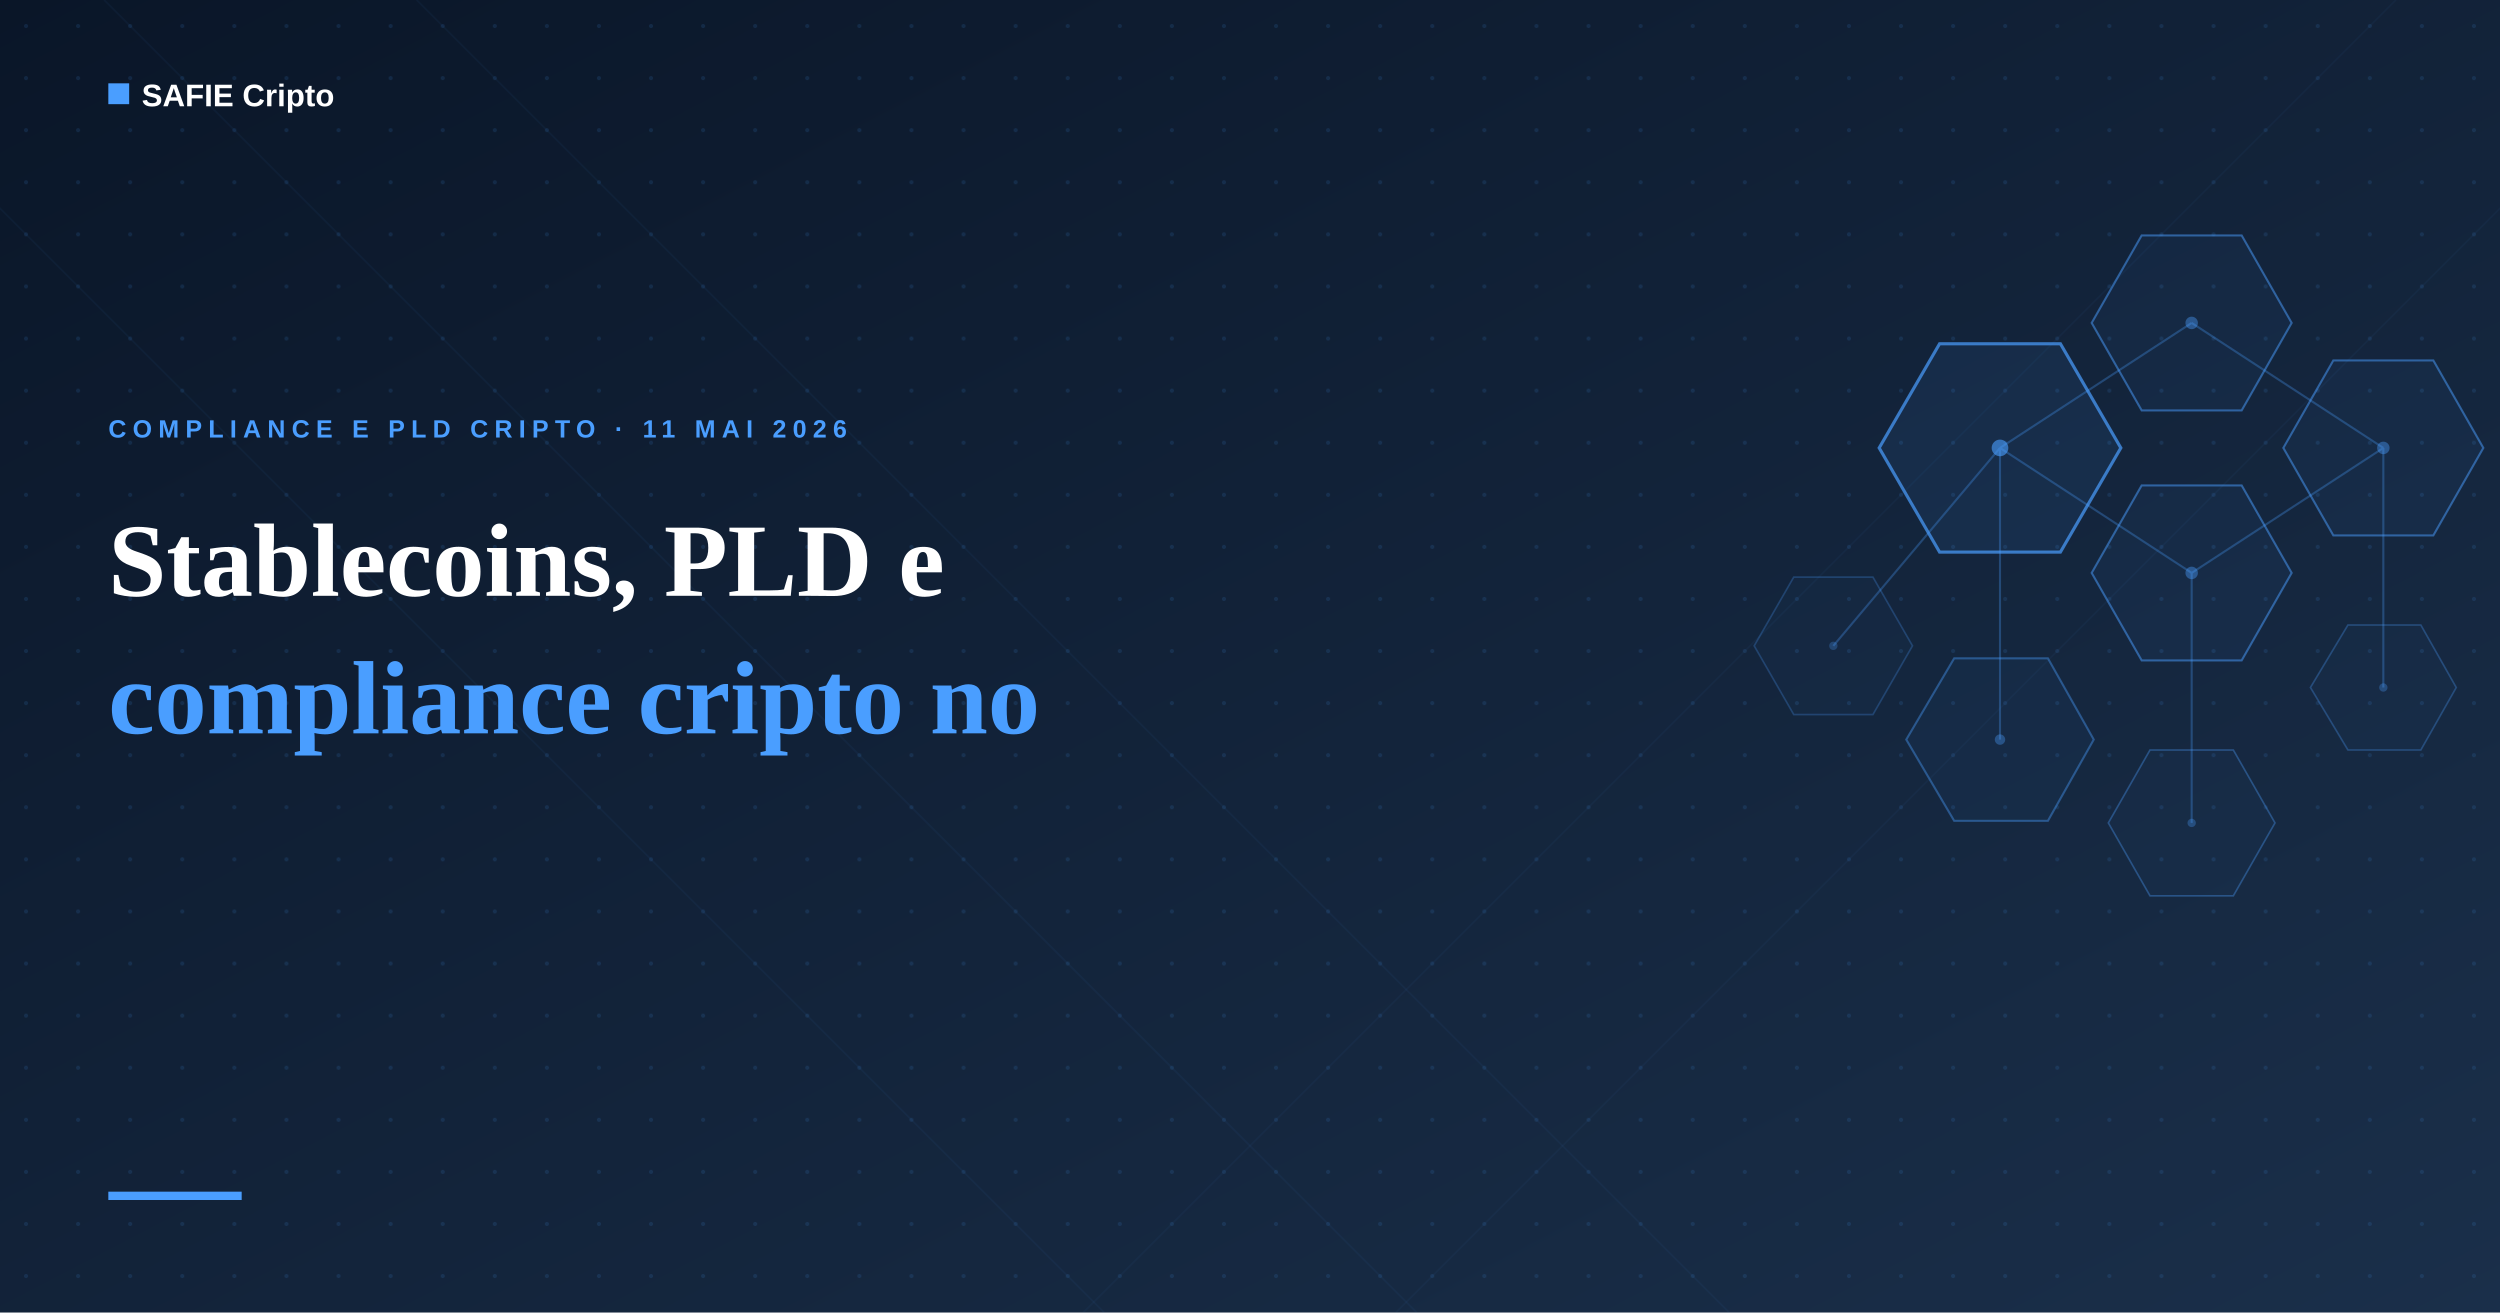
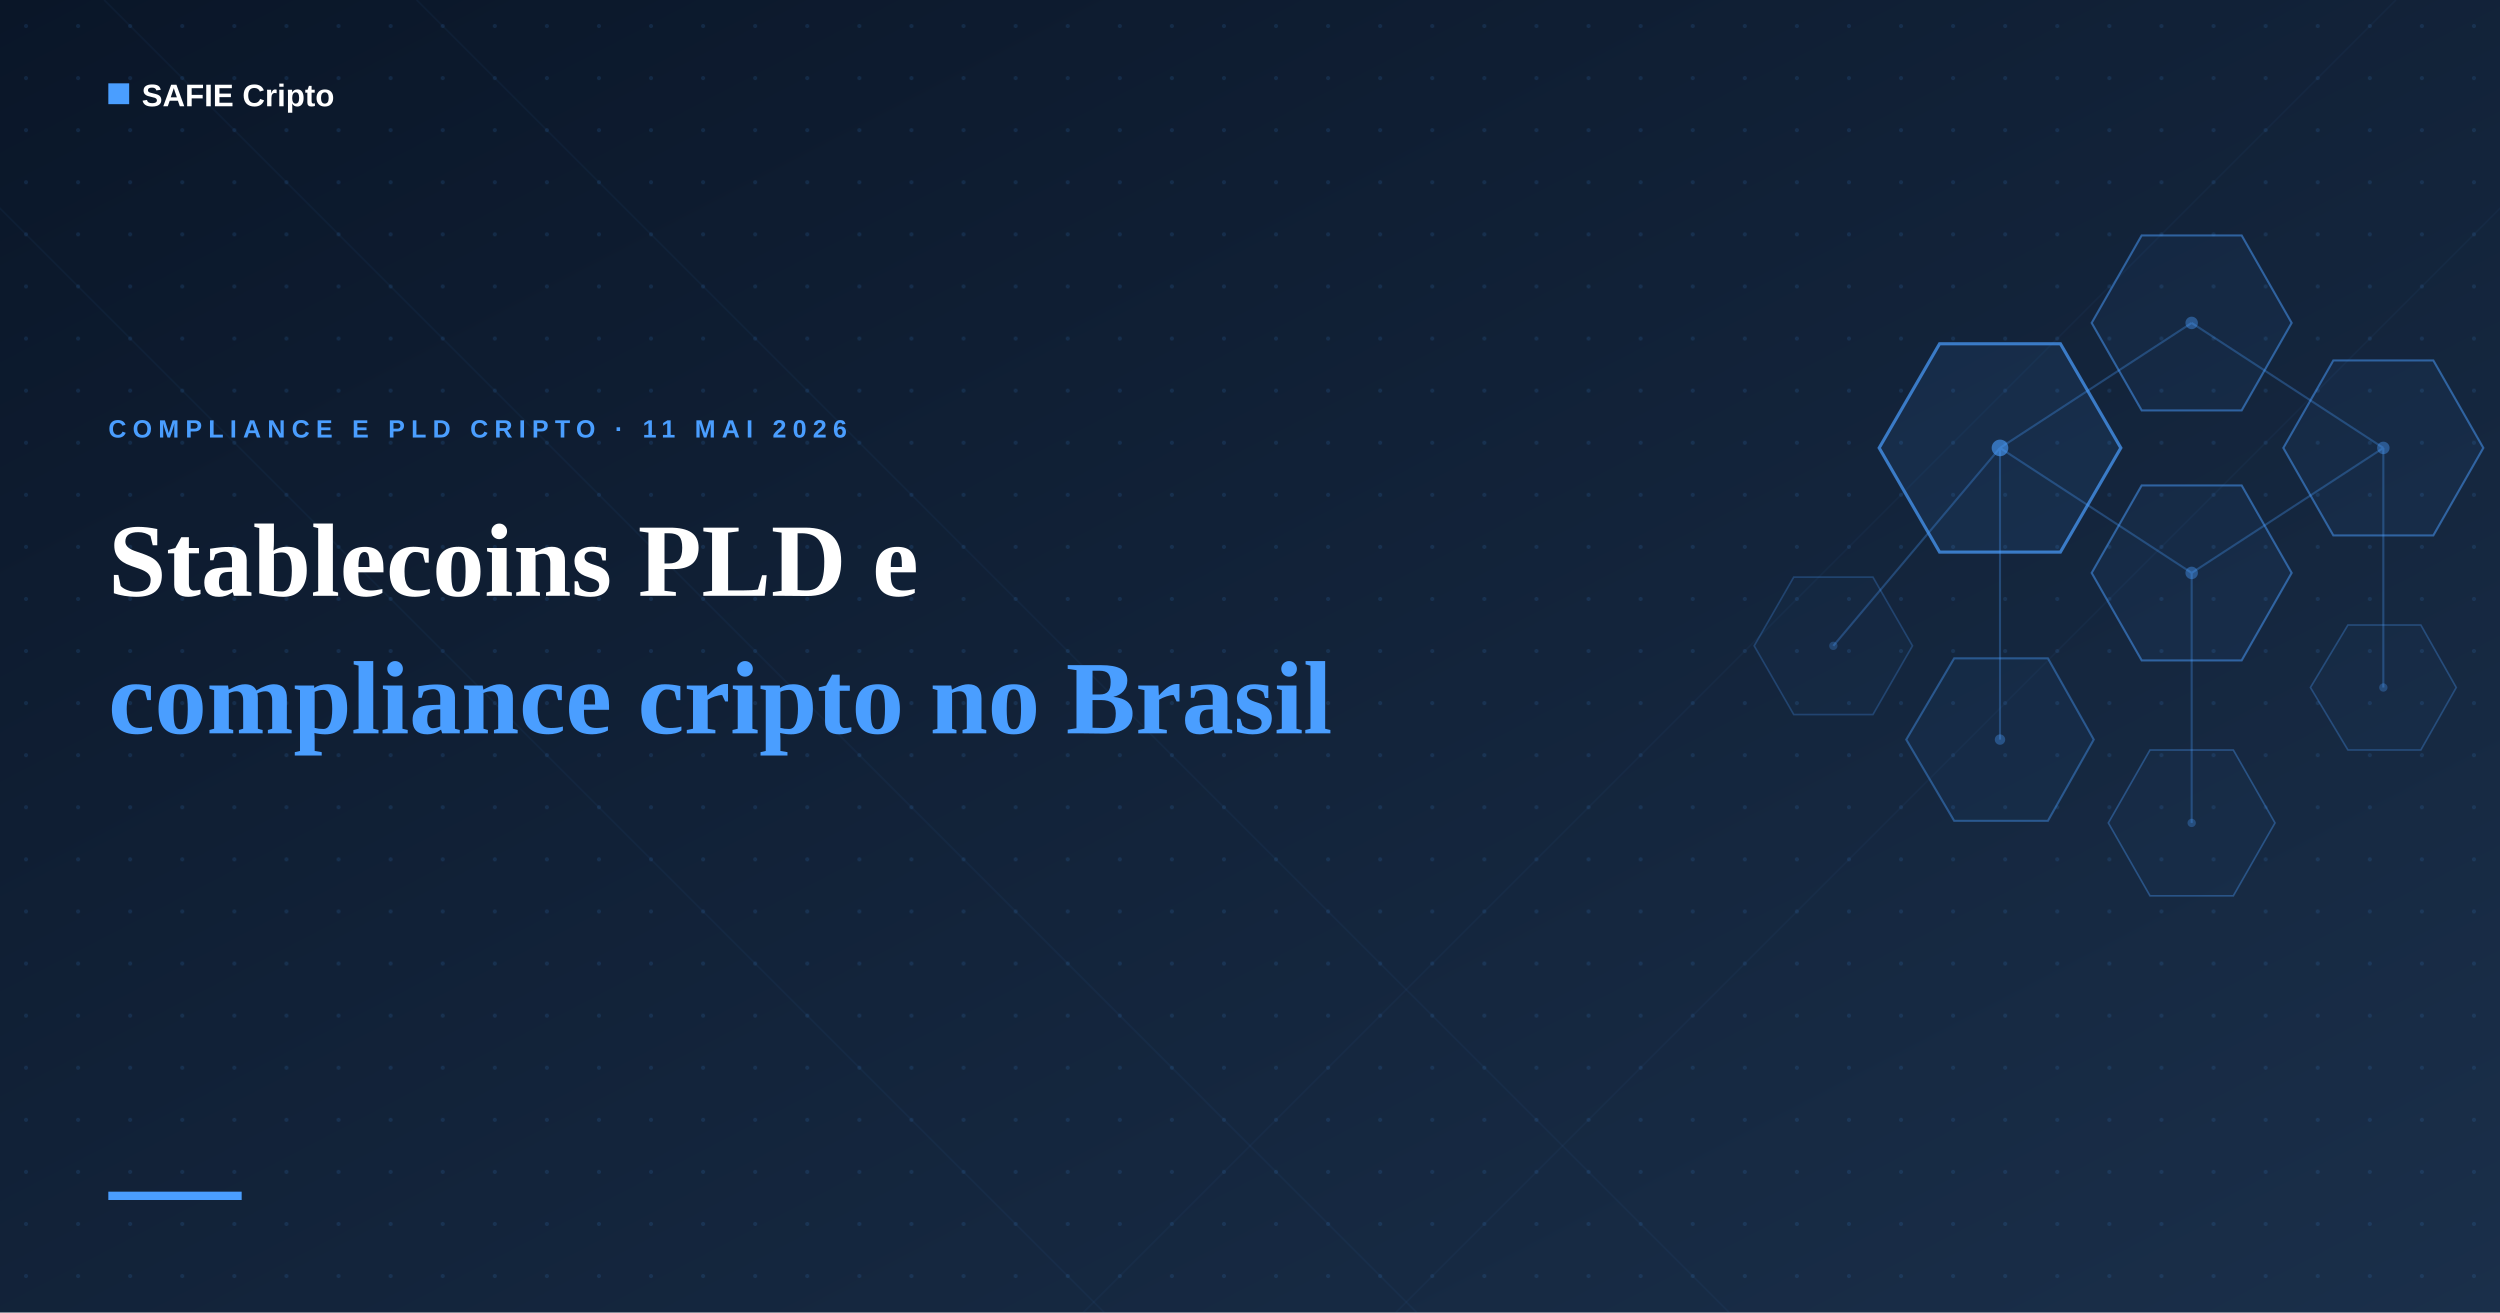
<svg xmlns="http://www.w3.org/2000/svg" viewBox="0 0 1200 630" width="1200" height="630">
  <defs>
    <linearGradient id="bg-grad" x1="0%" y1="0%" x2="100%" y2="100%">
      <stop offset="0%" stop-color="#0a1628" />
      <stop offset="100%" stop-color="#1a2f4a" />
    </linearGradient>
    <pattern id="dots" x="0" y="0" width="25" height="25" patternUnits="userSpaceOnUse">
      <circle cx="12.5" cy="12.5" r="1" fill="#4a9eff" fill-opacity="0.12" />
    </pattern>
  </defs>
  <rect width="1200" height="630" fill="url(#bg-grad)" />
  <rect width="1200" height="630" fill="url(#dots)" />
  <line x1="-100" y1="0" x2="530" y2="630" stroke="#4a9eff" stroke-width="0.8" opacity="0.05" />
  <line x1="50" y1="0" x2="680" y2="630" stroke="#4a9eff" stroke-width="0.8" opacity="0.05" />
  <line x1="200" y1="0" x2="830" y2="630" stroke="#4a9eff" stroke-width="0.8" opacity="0.05" />
  <line x1="1300" y1="0" x2="670" y2="630" stroke="#4a9eff" stroke-width="0.8" opacity="0.04" />
  <line x1="1150" y1="0" x2="520" y2="630" stroke="#4a9eff" stroke-width="0.8" opacity="0.04" />
  <g stroke="#4a9eff" stroke-width="1" opacity="0.3" fill="none">
    <line x1="960" y1="215" x2="1052" y2="155" />
    <line x1="960" y1="215" x2="1052" y2="275" />
    <line x1="1052" y1="155" x2="1144" y2="215" />
    <line x1="1052" y1="275" x2="1144" y2="215" />
    <line x1="960" y1="215" x2="960" y2="355" />
    <line x1="1052" y1="275" x2="1052" y2="395" />
    <line x1="1144" y1="215" x2="1144" y2="330" />
    <line x1="960" y1="215" x2="880" y2="310" />
  </g>
  <polygon points="1018,215 989,265 931,265 902,215 931,165 989,165" fill="#4a9eff" fill-opacity="0.08" stroke="#4a9eff" stroke-width="1.5" stroke-opacity="0.7" />
  <polygon points="1100,155 1076,197 1028,197 1004,155 1028,113 1076,113" fill="#4a9eff" fill-opacity="0.05" stroke="#4a9eff" stroke-width="1" stroke-opacity="0.5" />
  <polygon points="1100,275 1076,317 1028,317 1004,275 1028,233 1076,233" fill="#4a9eff" fill-opacity="0.05" stroke="#4a9eff" stroke-width="1" stroke-opacity="0.5" />
  <polygon points="1192,215 1168,257 1120,257 1096,215 1120,173 1168,173" fill="#4a9eff" fill-opacity="0.05" stroke="#4a9eff" stroke-width="1" stroke-opacity="0.5" />
  <polygon points="1005,355 983,394 938,394 915,355 938,316 983,316" fill="#4a9eff" fill-opacity="0.04" stroke="#4a9eff" stroke-width="1" stroke-opacity="0.4" />
  <polygon points="1092,395 1072,430 1032,430 1012,395 1032,360 1072,360" fill="#4a9eff" fill-opacity="0.03" stroke="#4a9eff" stroke-width="0.8" stroke-opacity="0.35" />
  <polygon points="1179,330 1162,360 1127,360 1109,330 1127,300 1162,300" fill="#4a9eff" fill-opacity="0.03" stroke="#4a9eff" stroke-width="0.8" stroke-opacity="0.3" />
  <polygon points="918,310 899,343 861,343 842,310 861,277 899,277" fill="#4a9eff" fill-opacity="0.03" stroke="#4a9eff" stroke-width="0.8" stroke-opacity="0.25" />
  <circle cx="960" cy="215" r="4" fill="#4a9eff" opacity="0.6" />
  <circle cx="1052" cy="155" r="3" fill="#4a9eff" opacity="0.4" />
  <circle cx="1052" cy="275" r="3" fill="#4a9eff" opacity="0.4" />
  <circle cx="1144" cy="215" r="3" fill="#4a9eff" opacity="0.4" />
  <circle cx="960" cy="355" r="2.5" fill="#4a9eff" opacity="0.35" />
  <circle cx="1052" cy="395" r="2" fill="#4a9eff" opacity="0.3" />
  <circle cx="1144" cy="330" r="2" fill="#4a9eff" opacity="0.3" />
  <circle cx="880" cy="310" r="2" fill="#4a9eff" opacity="0.25" />
  <rect x="52" y="40" width="10" height="10" fill="#4a9eff" />
  <text x="68" y="51" fill="#ffffff" font-family="'DM Sans', Arial, sans-serif" font-size="15" font-weight="600">SAFIE Cripto</text>
  <text x="52" y="210" fill="#4a9eff" font-family="'DM Sans', Arial, sans-serif" font-size="12" font-weight="600" letter-spacing="3">COMPLIANCE E PLD CRIPTO · 11 MAI 2026</text>
-   <text x="52" y="286" fill="#ffffff" font-family="Georgia, 'Times New Roman', serif" font-size="50" font-weight="700">Stablecoins, PLD e</text>
-   <text x="52" y="352" fill="#4a9eff" font-family="Georgia, 'Times New Roman', serif" font-size="50" font-weight="700">compliance cripto no</text>
+   <text x="52" y="286" fill="#ffffff" font-family="Georgia, 'Times New Roman', serif" font-size="50" font-weight="700">Stablecoins PLD e</text>
+   <text x="52" y="352" fill="#4a9eff" font-family="Georgia, 'Times New Roman', serif" font-size="50" font-weight="700">compliance cripto no Brasil</text>
  <text x="52" y="418" fill="#4a9eff" font-family="Georgia, 'Times New Roman', serif" font-size="50" font-weight="700" />
  <rect x="52" y="572" width="64" height="4" fill="#4a9eff" />
</svg>
